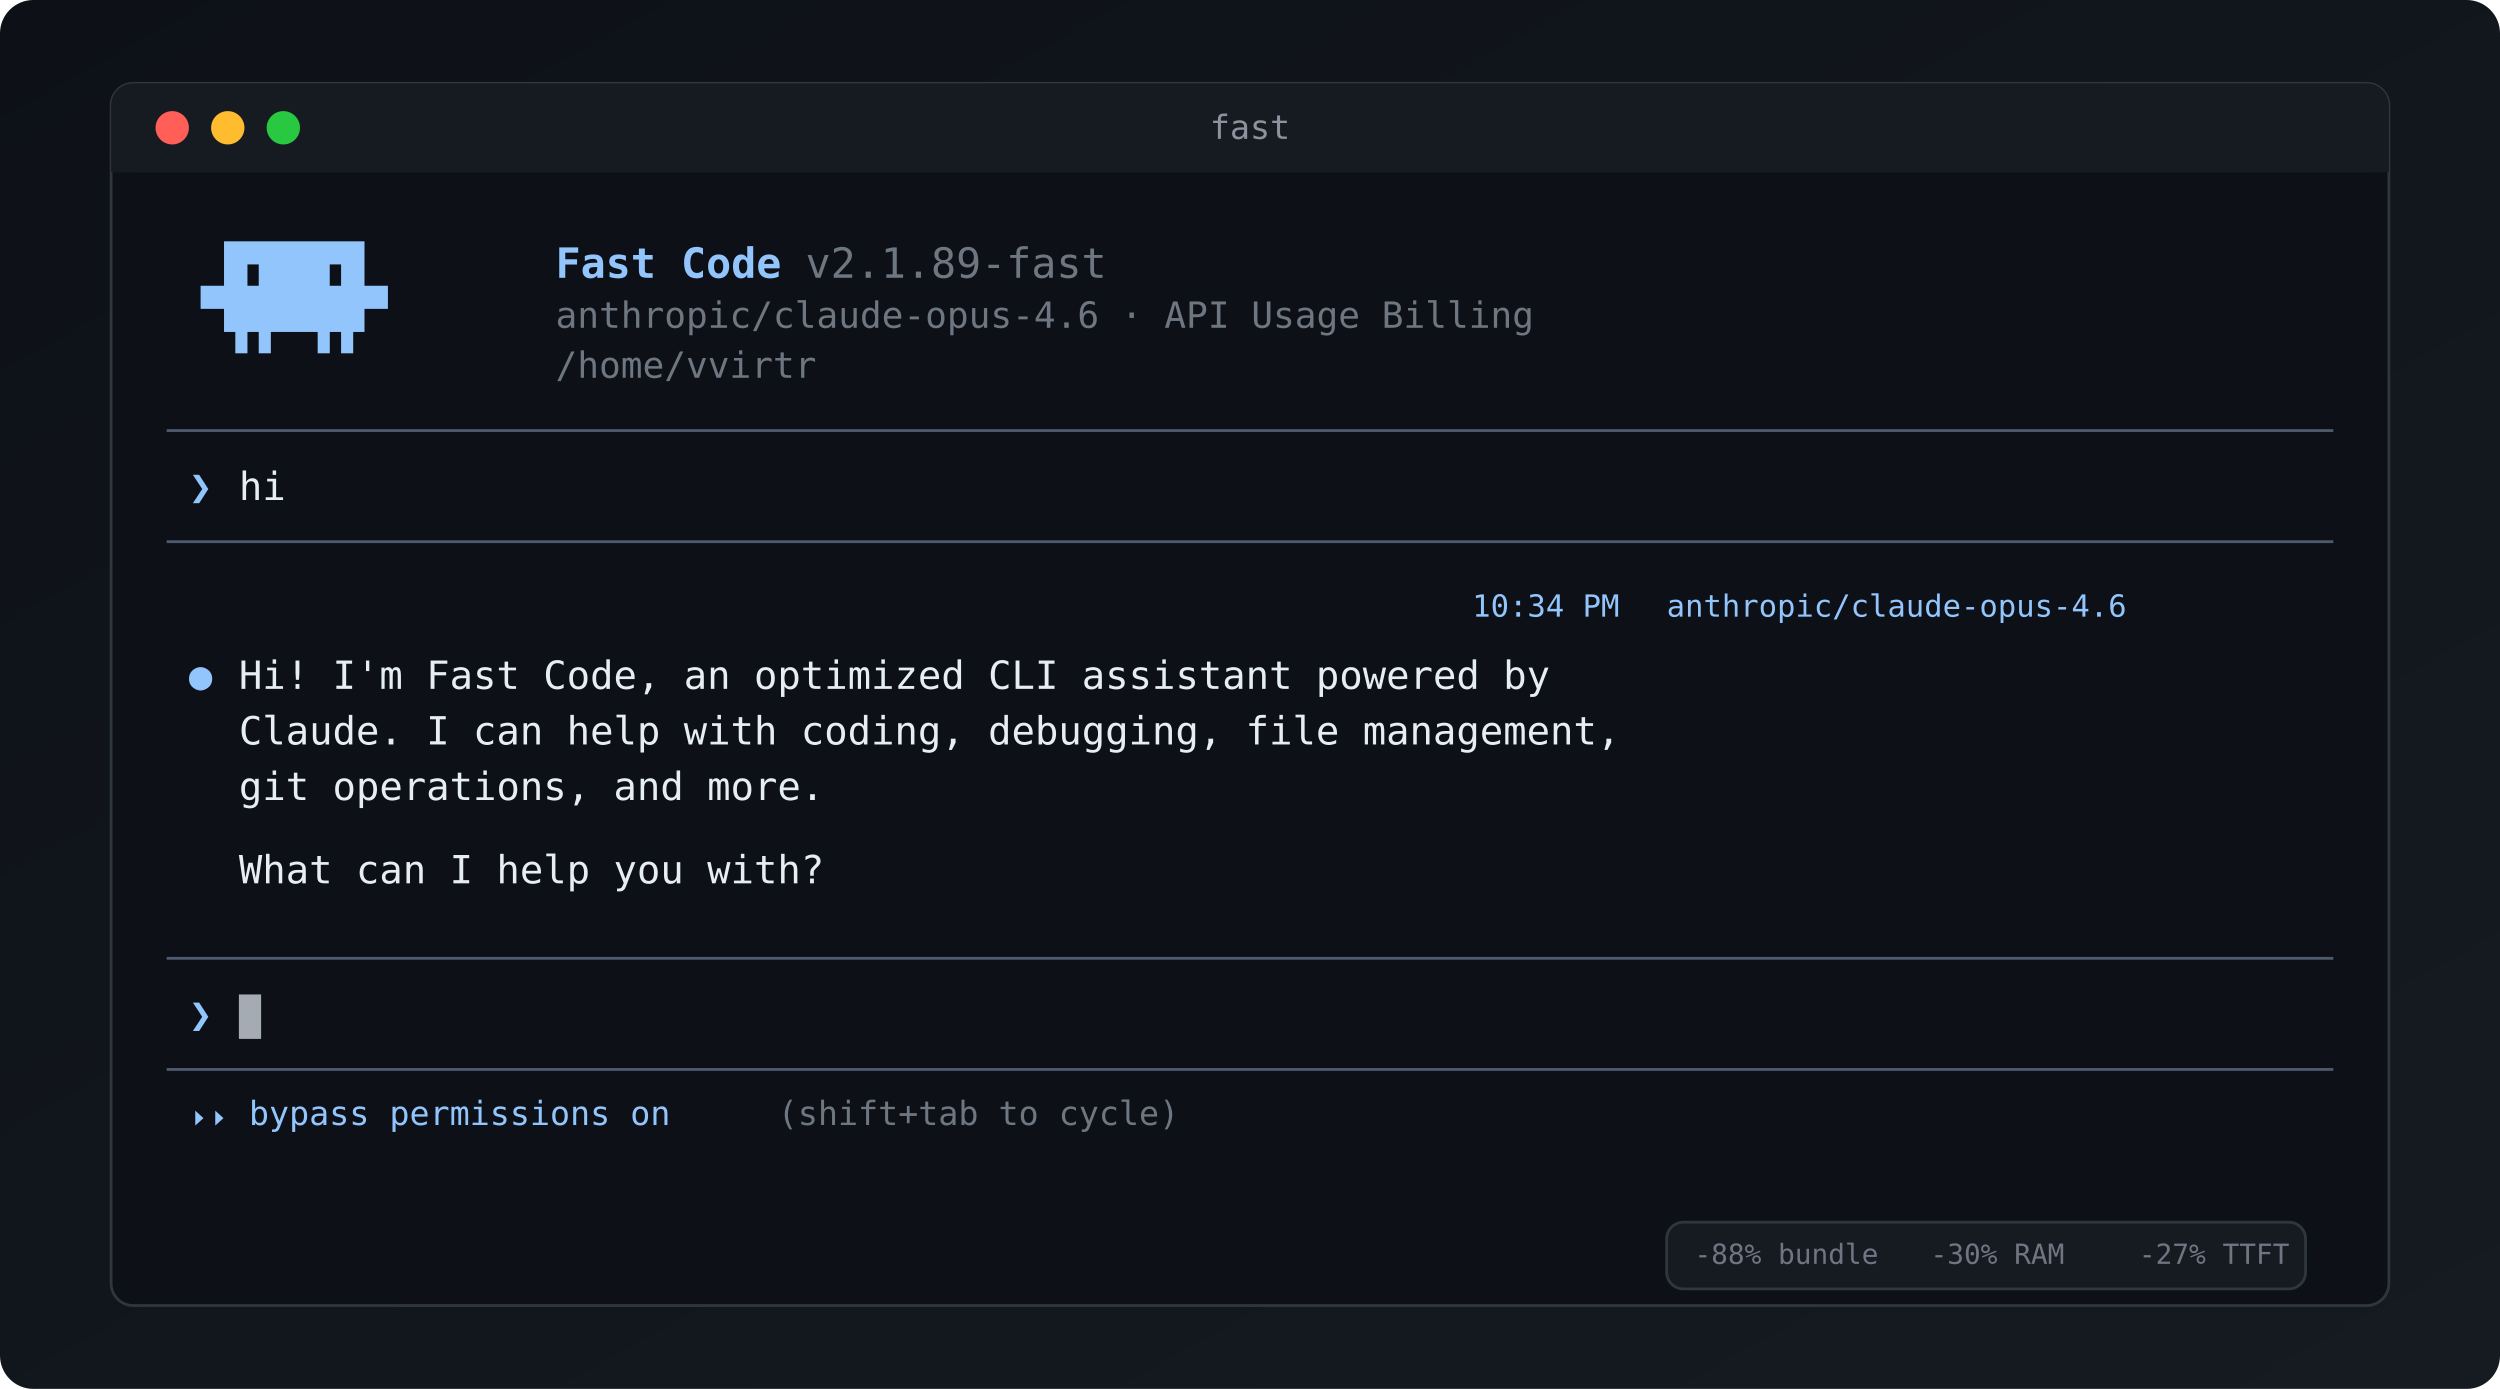
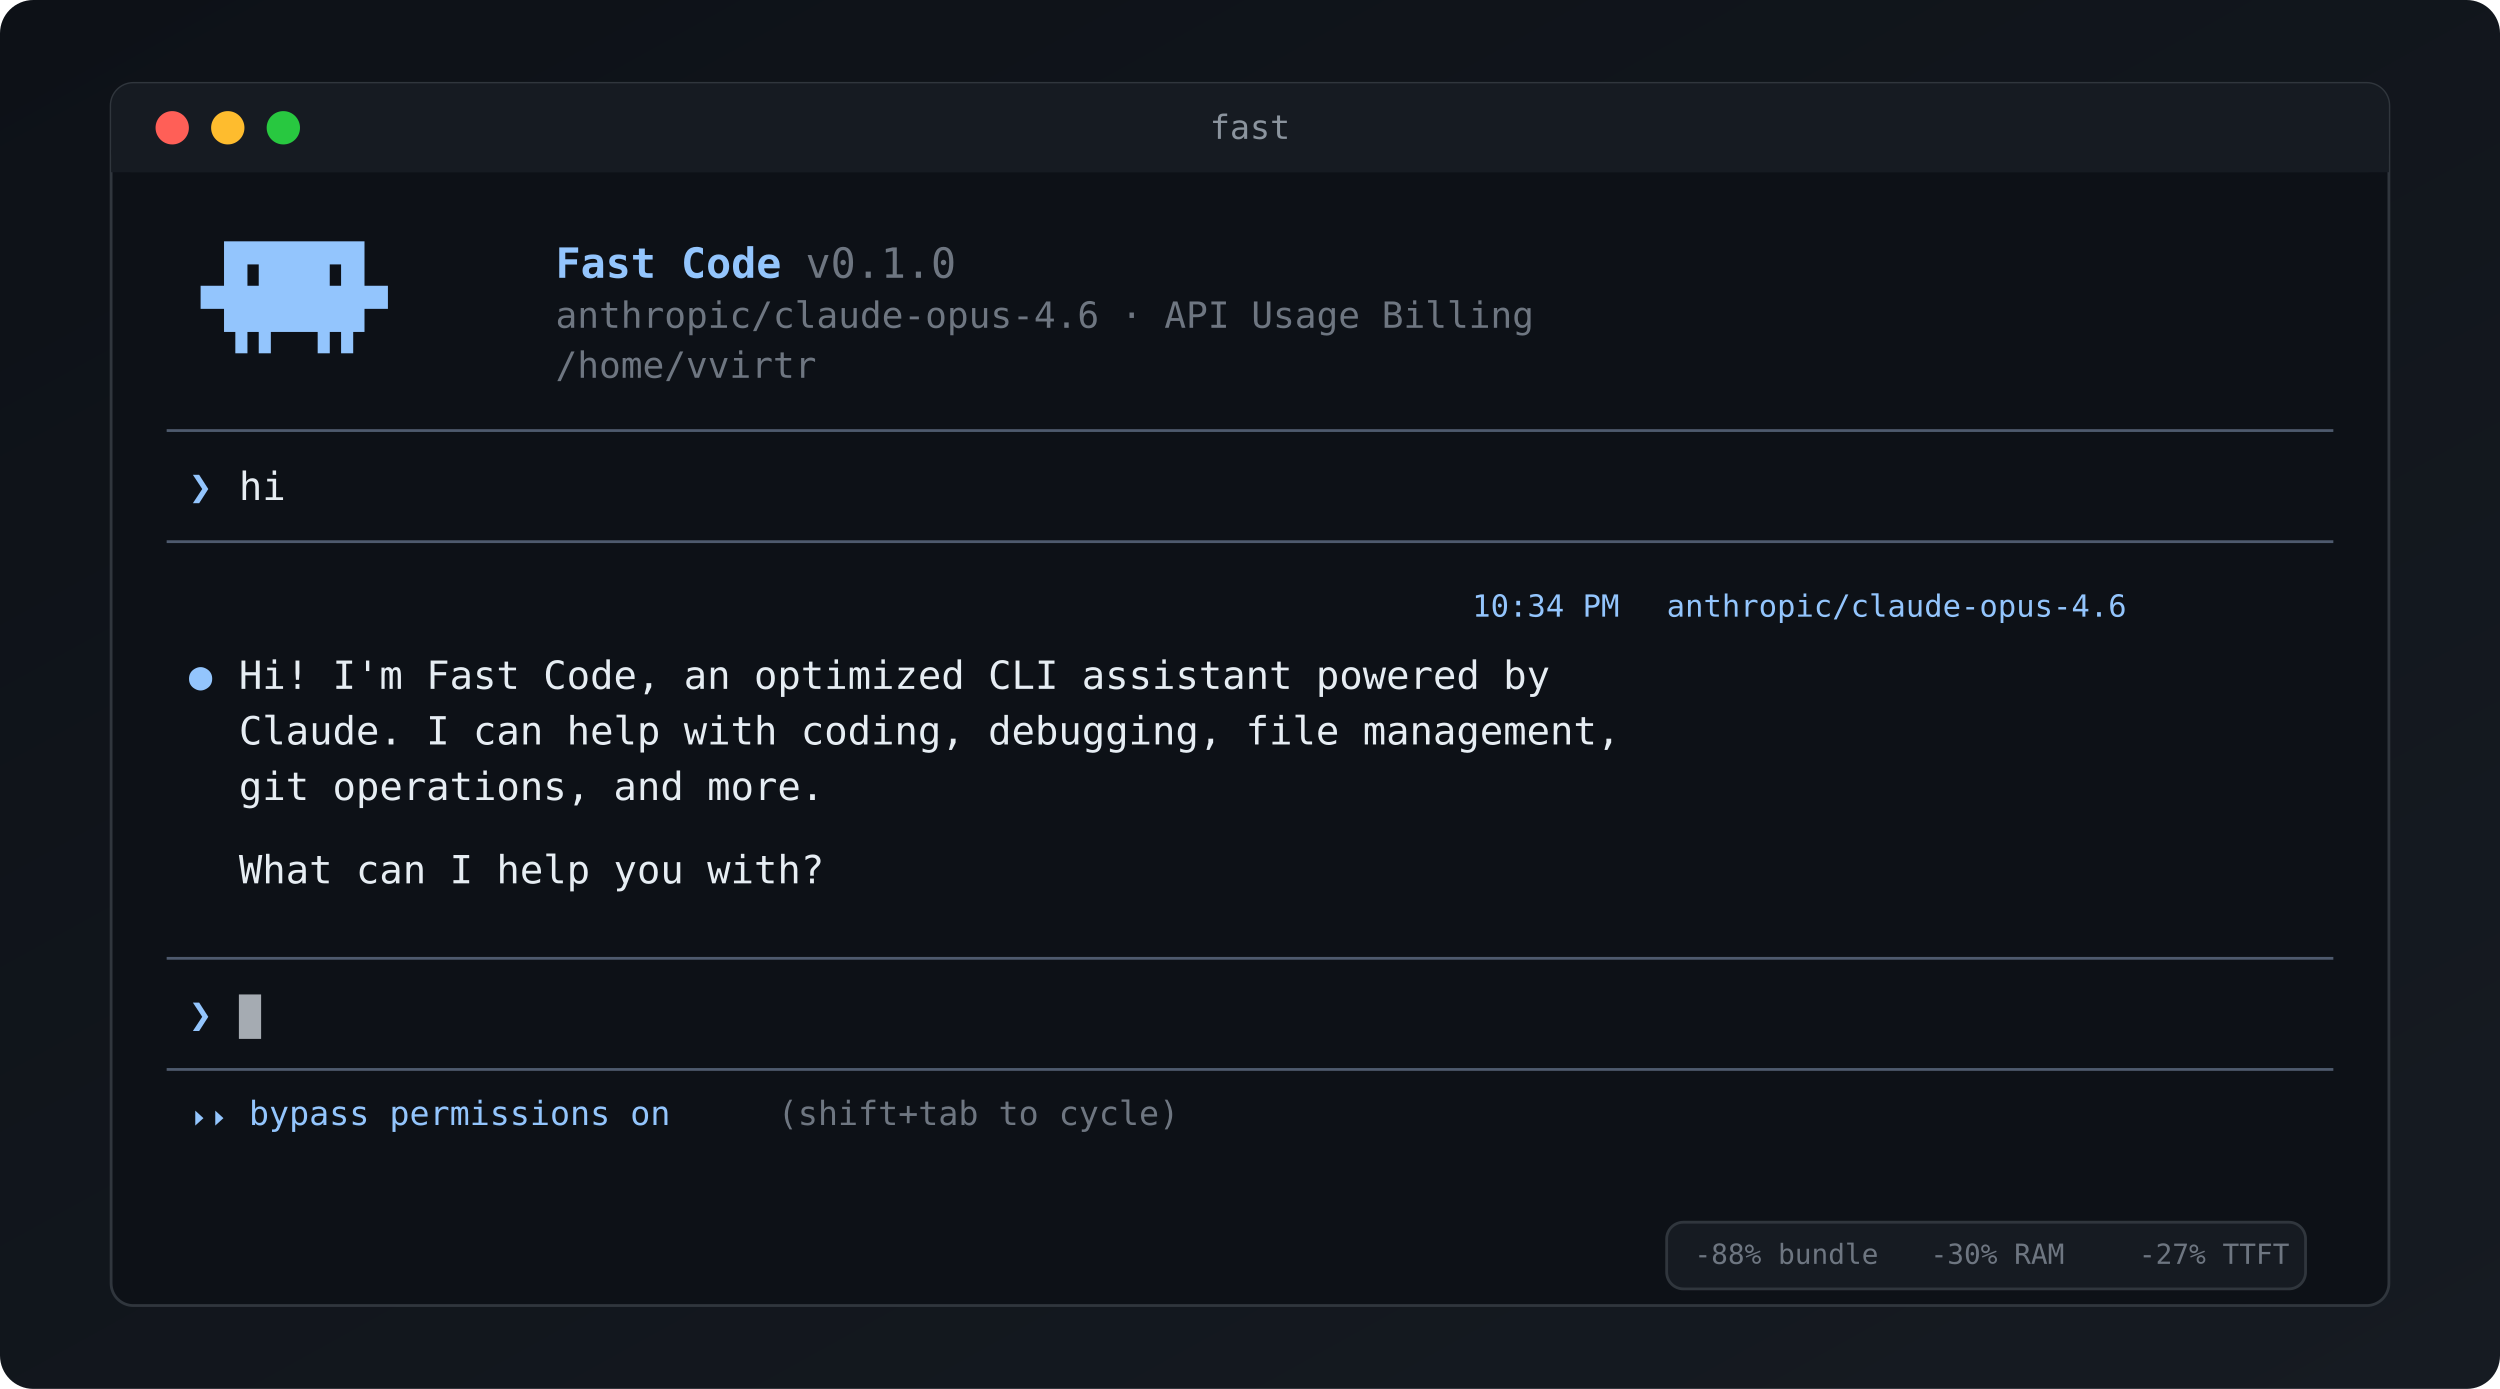
<svg xmlns="http://www.w3.org/2000/svg" viewBox="0 0 900 500" width="900" height="500">
  <defs>
    <linearGradient id="bg" x1="0%" y1="0%" x2="100%" y2="100%">
      <stop offset="0%" style="stop-color:#0d1117" />
      <stop offset="100%" style="stop-color:#161b22" />
    </linearGradient>
  </defs>
  <rect width="900" height="500" fill="url(#bg)" rx="12" />
  <rect x="40" y="30" width="820" height="440" rx="8" fill="#0d1117" stroke="#30363d" stroke-width="1" />
  <rect x="40" y="30" width="820" height="32" rx="8" fill="#161b22" />
  <rect x="40" y="54" width="820" height="8" fill="#161b22" />
  <circle cx="62" cy="46" r="6" fill="#ff5f57" />
  <circle cx="82" cy="46" r="6" fill="#febc2e" />
  <circle cx="102" cy="46" r="6" fill="#28c840" />
  <text x="450" y="50" text-anchor="middle" fill="#8b949e" font-family="monospace" font-size="12">fast</text>
  <text x="68" y="100" fill="#93c5fd" font-family="monospace" font-size="14" xml:space="preserve"> ▐▛███▜▌</text>
  <text x="68" y="116" fill="#93c5fd" font-family="monospace" font-size="14" xml:space="preserve">▝▜█████▛▘</text>
  <text x="68" y="132" fill="#93c5fd" font-family="monospace" font-size="14" xml:space="preserve">  ▘▘ ▝▝</text>
  <text x="200" y="100" fill="#93c5fd" font-family="monospace" font-size="15" font-weight="bold">Fast Code</text>
-   <text x="290" y="100" fill="#6e7681" font-family="monospace" font-size="15"> v2.1.89-fast</text>
+   <text x="290" y="100" fill="#6e7681" font-family="monospace" font-size="15"> v0.1.0</text>
  <text x="200" y="118" fill="#6e7681" font-family="monospace" font-size="13">anthropic/claude-opus-4.6 · API Usage Billing</text>
  <text x="200" y="136" fill="#6e7681" font-family="monospace" font-size="13">/home/vvirtr</text>
  <line x1="60" y1="155" x2="840" y2="155" stroke="#afc8f0" stroke-width="1" opacity="0.4" />
  <text x="68" y="180" fill="#93c5fd" font-family="monospace" font-size="14">❯</text>
  <text x="86" y="180" fill="#e6edf3" font-family="monospace" font-size="14">hi</text>
  <line x1="60" y1="195" x2="840" y2="195" stroke="#afc8f0" stroke-width="1" opacity="0.4" />
  <text x="530" y="222" fill="#93c5fd" font-family="monospace" font-size="11">10:34 PM</text>
  <text x="600" y="222" fill="#93c5fd" font-family="monospace" font-size="11">anthropic/claude-opus-4.6</text>
  <text x="68" y="248" fill="#93c5fd" font-family="monospace" font-size="14">●</text>
  <text x="86" y="248" fill="#e6edf3" font-family="monospace" font-size="14">Hi! I'm Fast Code, an optimized CLI assistant powered by</text>
  <text x="86" y="268" fill="#e6edf3" font-family="monospace" font-size="14">Claude. I can help with coding, debugging, file management,</text>
  <text x="86" y="288" fill="#e6edf3" font-family="monospace" font-size="14">git operations, and more.</text>
  <text x="86" y="318" fill="#e6edf3" font-family="monospace" font-size="14">What can I help you with?</text>
  <line x1="60" y1="345" x2="840" y2="345" stroke="#afc8f0" stroke-width="1" opacity="0.4" />
  <text x="68" y="370" fill="#93c5fd" font-family="monospace" font-size="14">❯</text>
  <rect x="86" y="358" width="8" height="16" fill="#e6edf3" opacity="0.7" />
  <line x1="60" y1="385" x2="840" y2="385" stroke="#afc8f0" stroke-width="1" opacity="0.4" />
  <text x="68" y="405" fill="#93c5fd" font-family="monospace" font-size="12">⏵⏵ bypass permissions on</text>
  <text x="280" y="405" fill="#6e7681" font-family="monospace" font-size="12">(shift+tab to cycle)</text>
  <rect x="600" y="440" width="230" height="24" rx="6" fill="#161b22" stroke="#30363d" stroke-width="1" />
  <text x="610" y="455" fill="#6e7681" font-family="monospace" font-size="10">-88% bundle</text>
  <text x="695" y="455" fill="#6e7681" font-family="monospace" font-size="10">-30% RAM</text>
  <text x="770" y="455" fill="#6e7681" font-family="monospace" font-size="10">-27% TTFT</text>
</svg>
